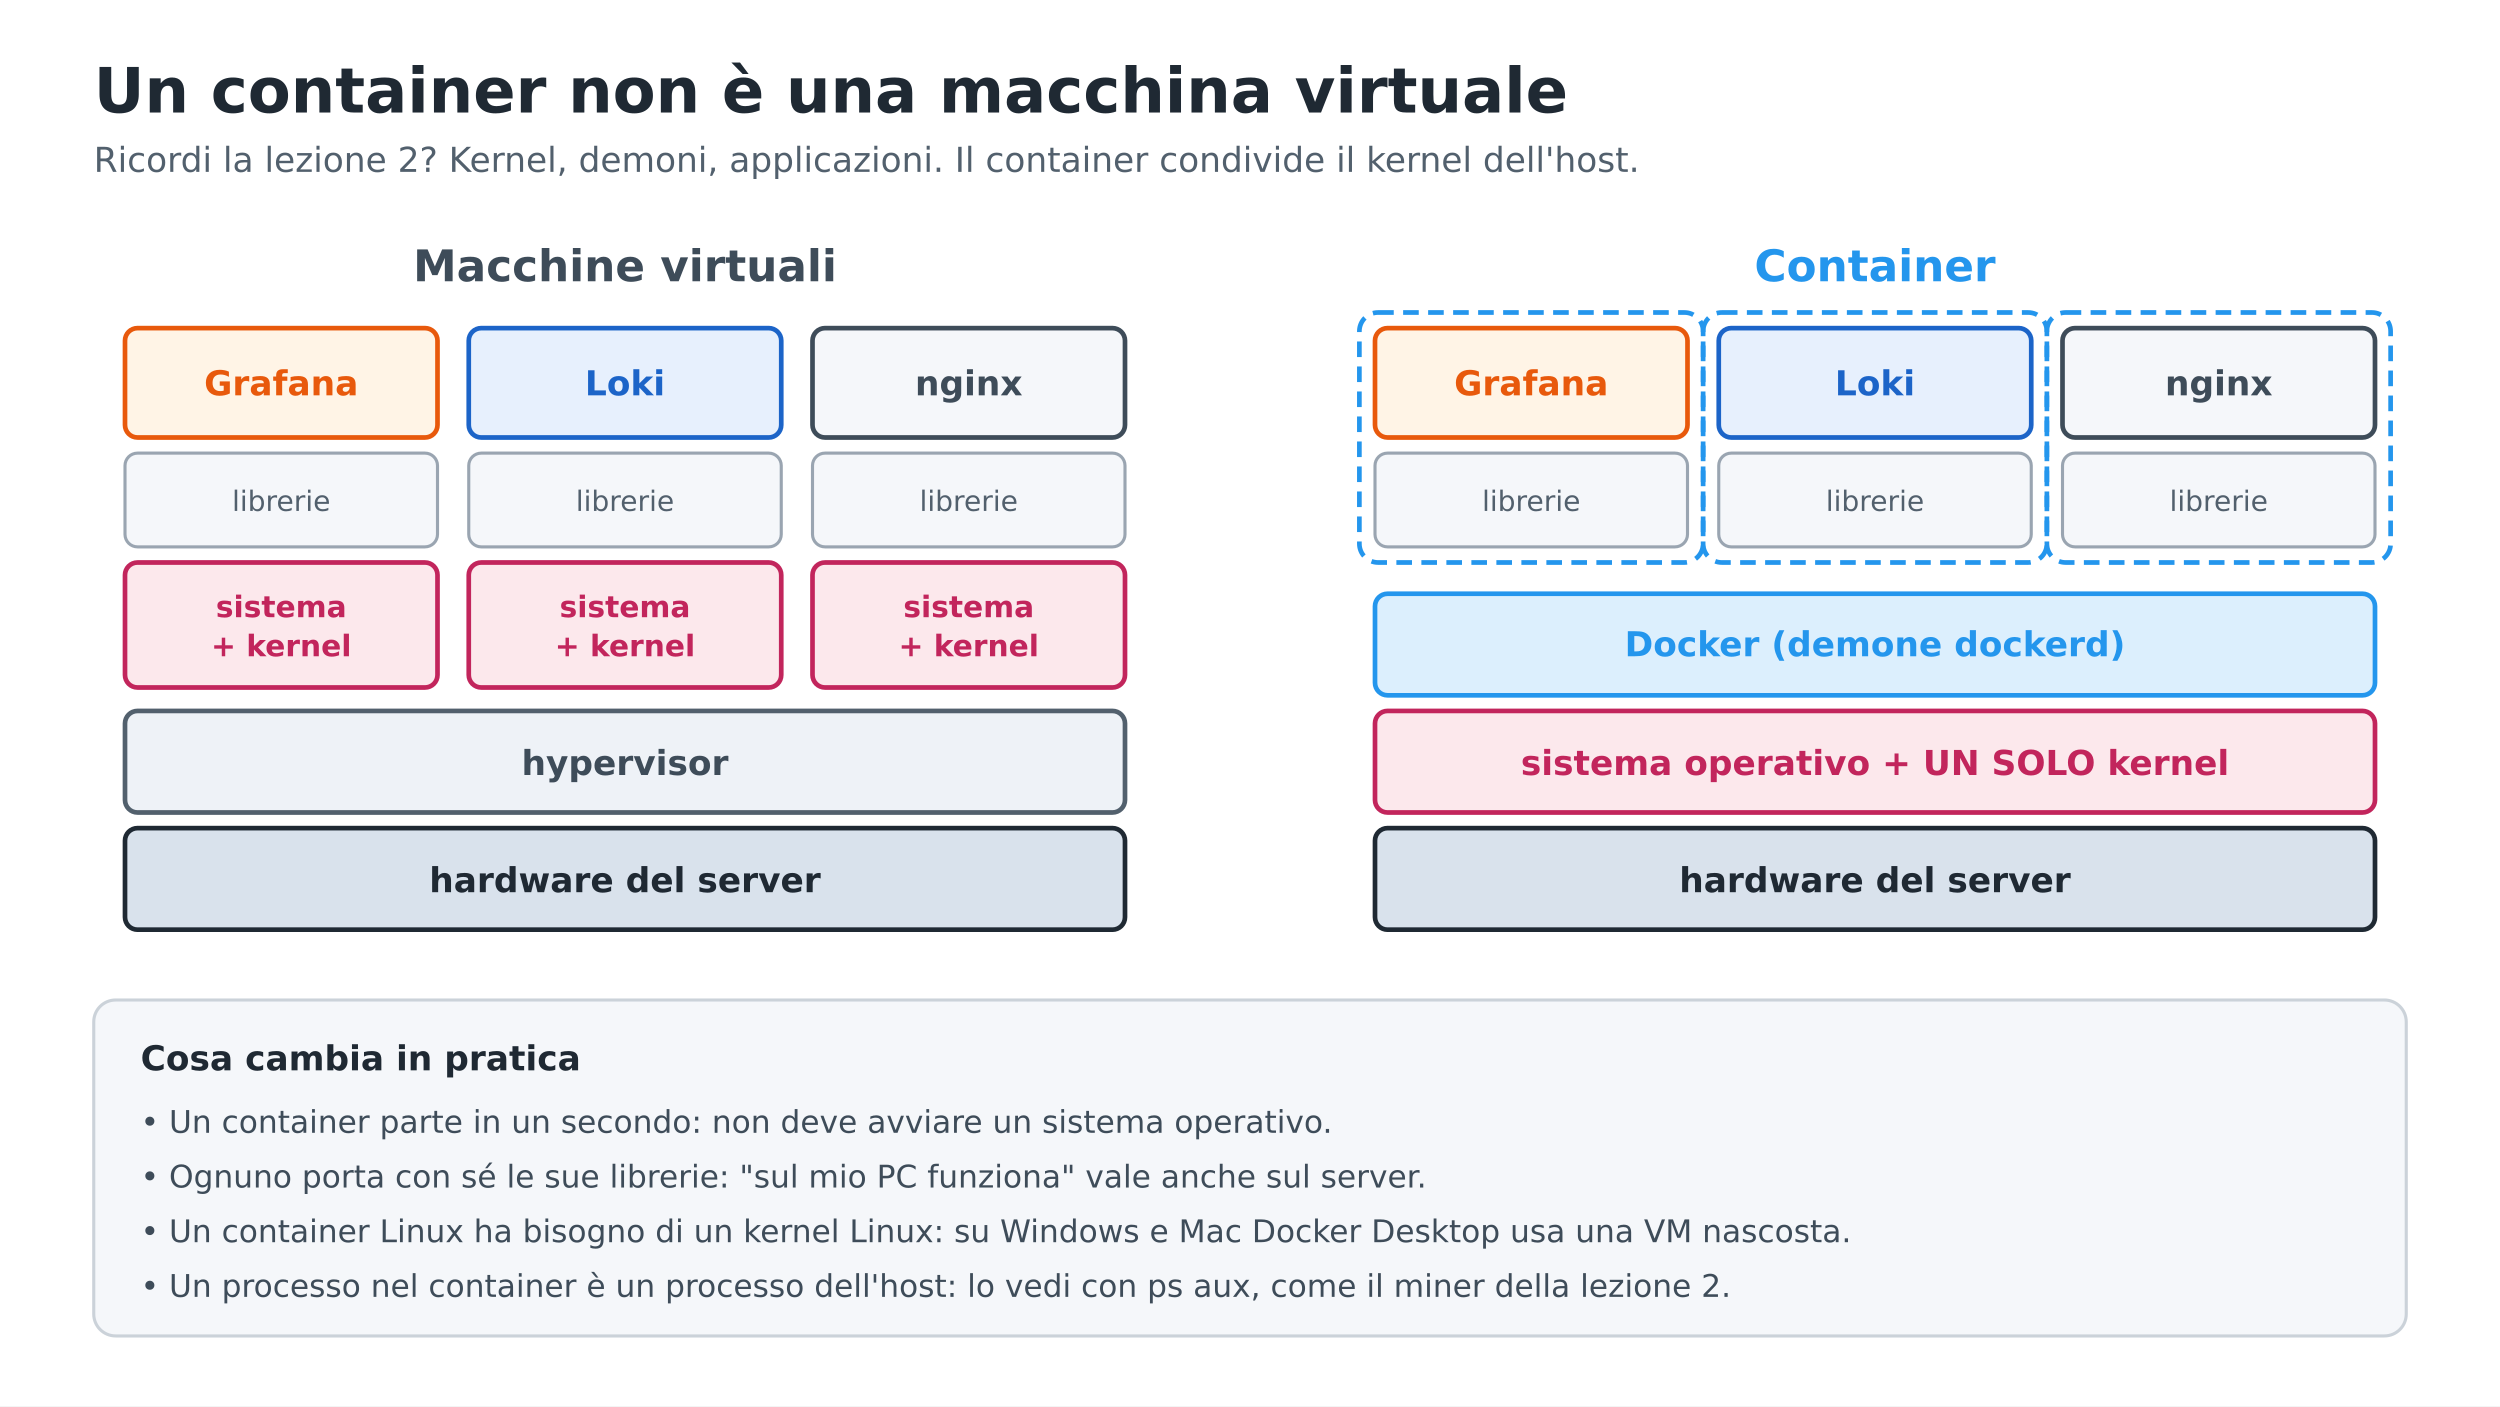
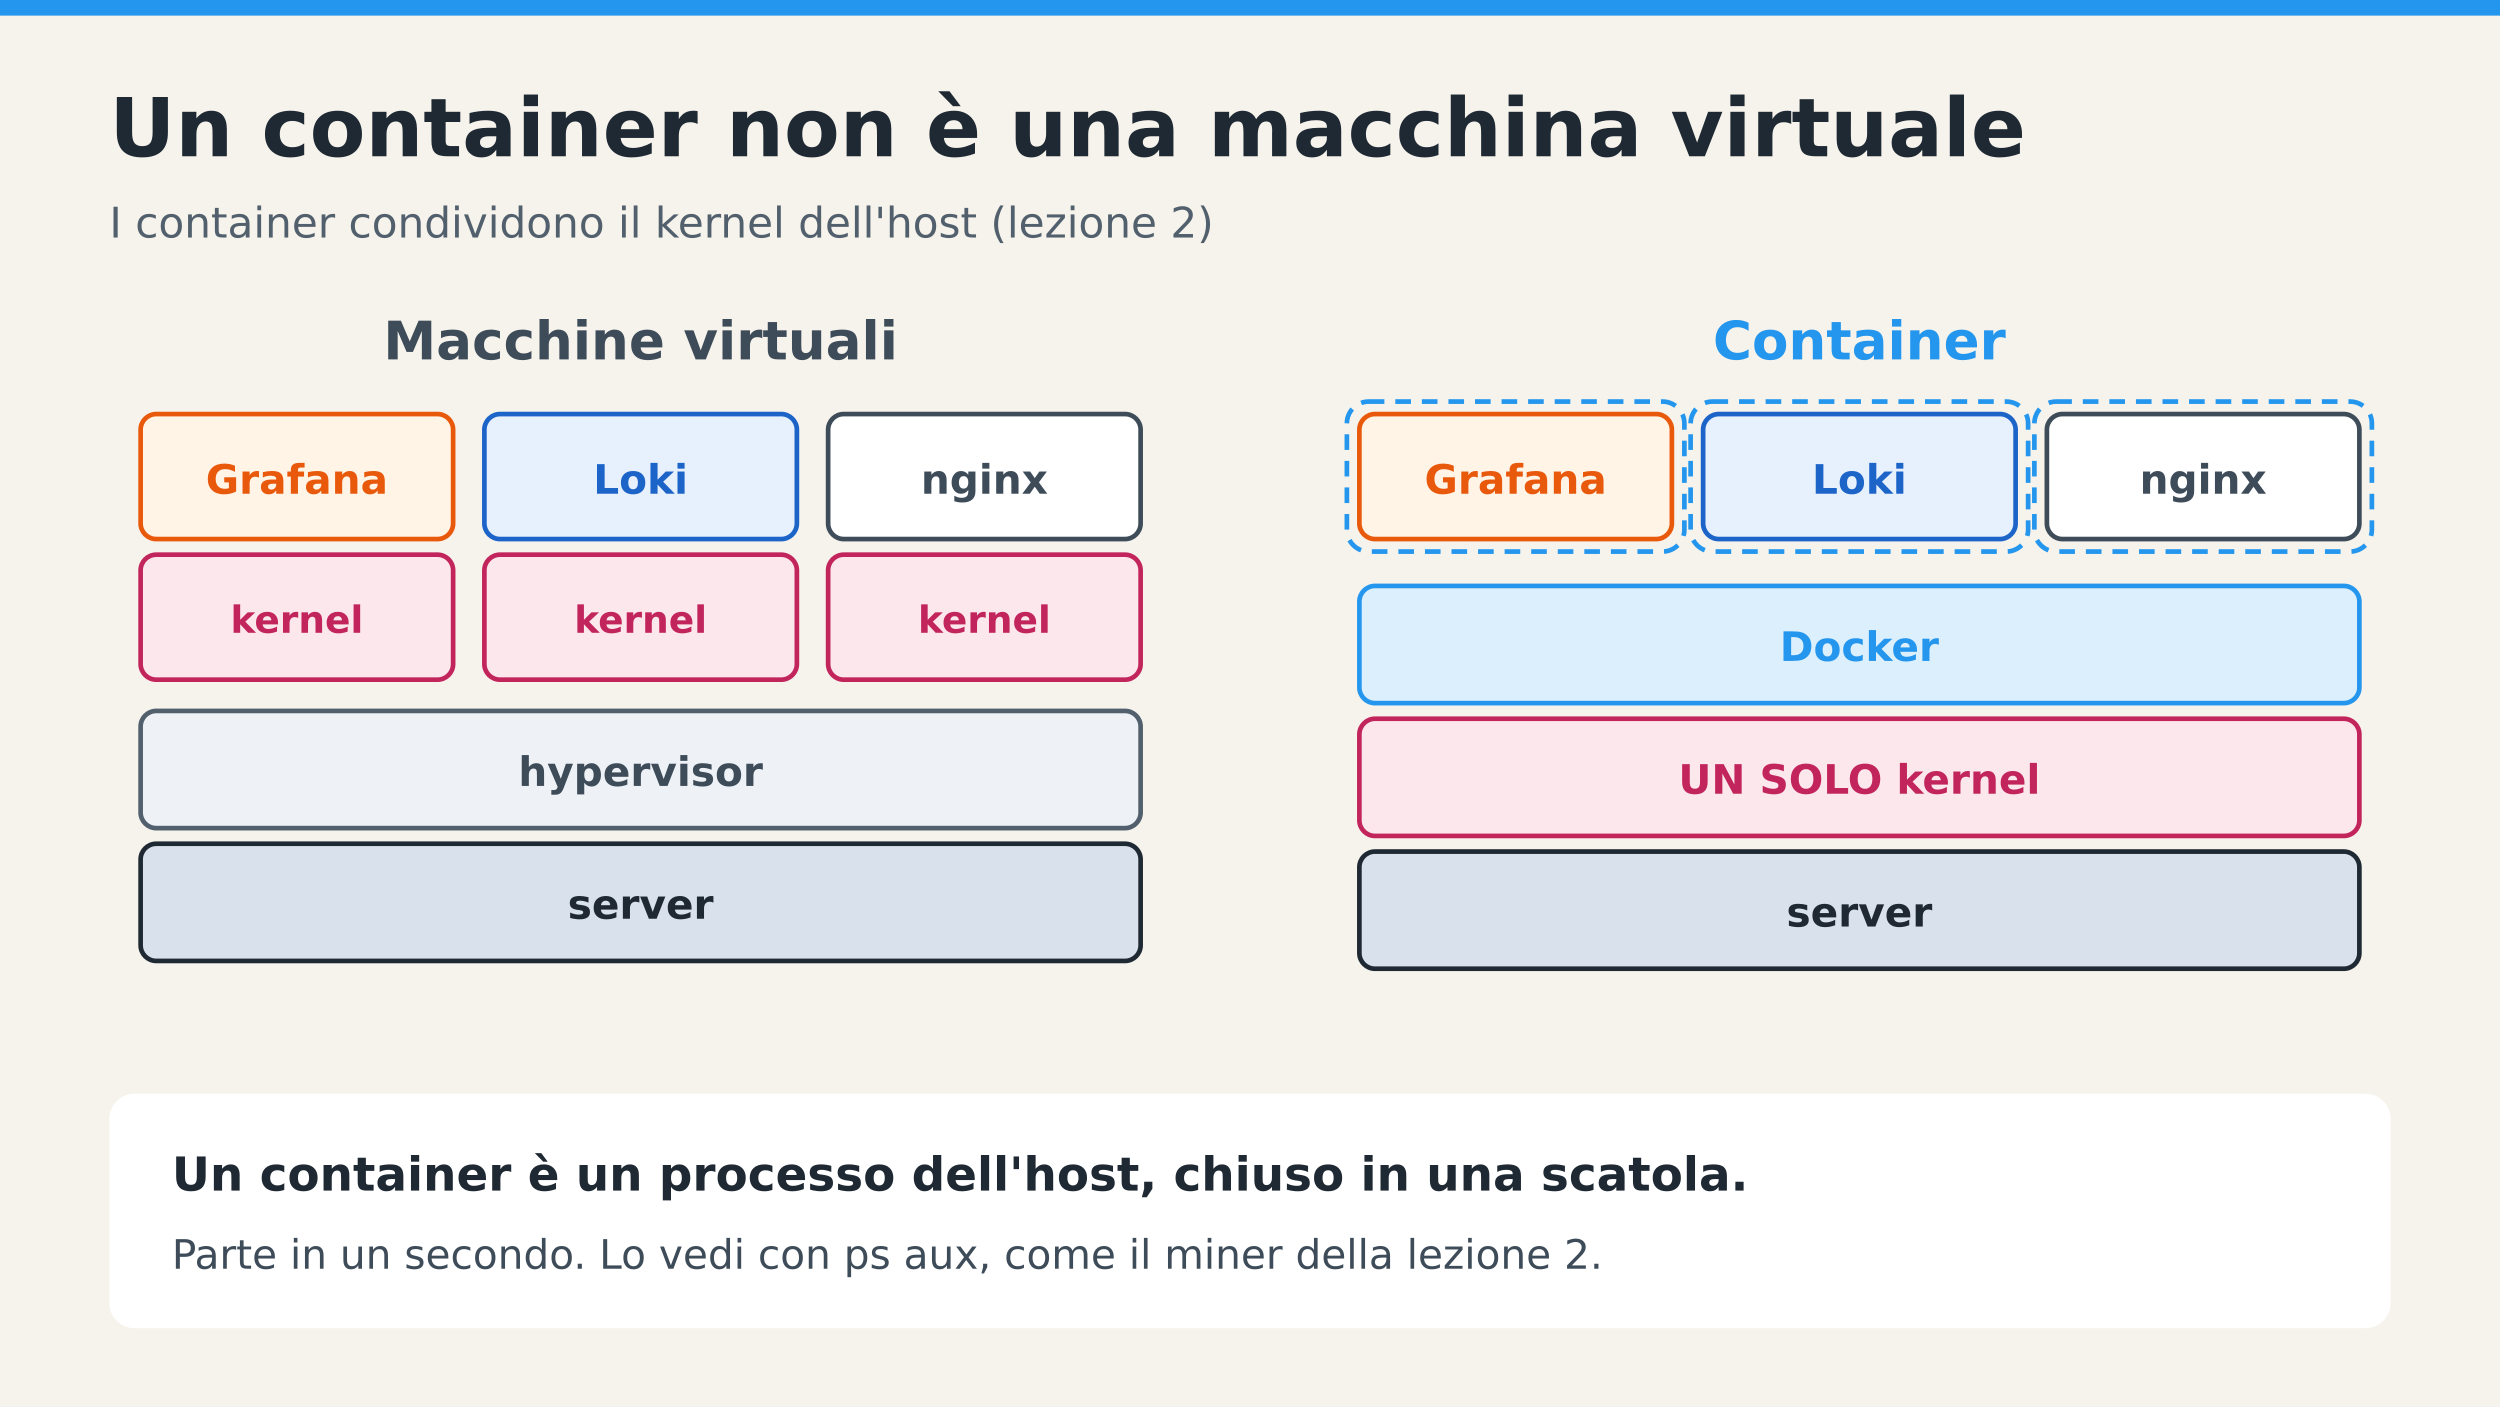
<svg xmlns="http://www.w3.org/2000/svg" viewBox="0 0 1600 900" width="1600" height="900" font-family="DejaVu Sans, Arial, sans-serif">
-   <rect width="1600" height="900" fill="#FFFFFF" />
-   <text x="60" y="72" font-size="40" font-weight="bold" fill="#1F2933">Un container non è una macchina virtuale</text>
-   <text x="60" y="110" font-size="22" fill="#52606D">Ricordi la lezione 2? Kernel, demoni, applicazioni. Il container condivide il kernel dell'host.</text>
-   <text x="400" y="180" font-size="28" font-weight="bold" fill="#3E4C59" text-anchor="middle">Macchine virtuali</text>
-   <g>
-     <rect x="80" y="210" width="200" height="70" rx="8" fill="#FFF4E6" stroke="#E8590C" stroke-width="3" />
-     <text x="180" y="253" font-size="22" font-weight="bold" fill="#E8590C" text-anchor="middle">Grafana</text>
-     <rect x="300" y="210" width="200" height="70" rx="8" fill="#E7F0FD" stroke="#1C64C8" stroke-width="3" />
-     <text x="400" y="253" font-size="22" font-weight="bold" fill="#1C64C8" text-anchor="middle">Loki</text>
-     <rect x="520" y="210" width="200" height="70" rx="8" fill="#F5F7FA" stroke="#3E4C59" stroke-width="3" />
-     <text x="620" y="253" font-size="22" font-weight="bold" fill="#3E4C59" text-anchor="middle">nginx</text>
-     <rect x="80" y="290" width="200" height="60" rx="8" fill="#F5F7FA" stroke="#9AA5B1" stroke-width="2" />
-     <text x="180" y="327" font-size="18" fill="#52606D" text-anchor="middle">librerie</text>
-     <rect x="300" y="290" width="200" height="60" rx="8" fill="#F5F7FA" stroke="#9AA5B1" stroke-width="2" />
-     <text x="400" y="327" font-size="18" fill="#52606D" text-anchor="middle">librerie</text>
-     <rect x="520" y="290" width="200" height="60" rx="8" fill="#F5F7FA" stroke="#9AA5B1" stroke-width="2" />
-     <text x="620" y="327" font-size="18" fill="#52606D" text-anchor="middle">librerie</text>
-     <rect x="80" y="360" width="200" height="80" rx="8" fill="#FCE8EC" stroke="#C2255C" stroke-width="3" />
-     <text x="180" y="395" font-size="19" font-weight="bold" fill="#C2255C" text-anchor="middle">sistema</text>
-     <text x="180" y="420" font-size="19" font-weight="bold" fill="#C2255C" text-anchor="middle">+ kernel</text>
-     <rect x="300" y="360" width="200" height="80" rx="8" fill="#FCE8EC" stroke="#C2255C" stroke-width="3" />
-     <text x="400" y="395" font-size="19" font-weight="bold" fill="#C2255C" text-anchor="middle">sistema</text>
-     <text x="400" y="420" font-size="19" font-weight="bold" fill="#C2255C" text-anchor="middle">+ kernel</text>
-     <rect x="520" y="360" width="200" height="80" rx="8" fill="#FCE8EC" stroke="#C2255C" stroke-width="3" />
-     <text x="620" y="395" font-size="19" font-weight="bold" fill="#C2255C" text-anchor="middle">sistema</text>
-     <text x="620" y="420" font-size="19" font-weight="bold" fill="#C2255C" text-anchor="middle">+ kernel</text>
-     <rect x="80" y="455" width="640" height="65" rx="8" fill="#EEF2F7" stroke="#52606D" stroke-width="3" />
-     <text x="400" y="496" font-size="22" font-weight="bold" fill="#3E4C59" text-anchor="middle">hypervisor</text>
-     <rect x="80" y="530" width="640" height="65" rx="8" fill="#D9E2EC" stroke="#1F2933" stroke-width="3" />
-     <text x="400" y="571" font-size="22" font-weight="bold" fill="#1F2933" text-anchor="middle">hardware del server</text>
-   </g>
-   <text x="1200" y="180" font-size="28" font-weight="bold" fill="#2496ED" text-anchor="middle">Container</text>
-   <g>
-     <rect x="880" y="210" width="200" height="70" rx="8" fill="#FFF4E6" stroke="#E8590C" stroke-width="3" />
-     <text x="980" y="253" font-size="22" font-weight="bold" fill="#E8590C" text-anchor="middle">Grafana</text>
-     <rect x="1100" y="210" width="200" height="70" rx="8" fill="#E7F0FD" stroke="#1C64C8" stroke-width="3" />
-     <text x="1200" y="253" font-size="22" font-weight="bold" fill="#1C64C8" text-anchor="middle">Loki</text>
-     <rect x="1320" y="210" width="200" height="70" rx="8" fill="#F5F7FA" stroke="#3E4C59" stroke-width="3" />
-     <text x="1420" y="253" font-size="22" font-weight="bold" fill="#3E4C59" text-anchor="middle">nginx</text>
-     <rect x="880" y="290" width="200" height="60" rx="8" fill="#F5F7FA" stroke="#9AA5B1" stroke-width="2" />
-     <text x="980" y="327" font-size="18" fill="#52606D" text-anchor="middle">librerie</text>
-     <rect x="1100" y="290" width="200" height="60" rx="8" fill="#F5F7FA" stroke="#9AA5B1" stroke-width="2" />
-     <text x="1200" y="327" font-size="18" fill="#52606D" text-anchor="middle">librerie</text>
-     <rect x="1320" y="290" width="200" height="60" rx="8" fill="#F5F7FA" stroke="#9AA5B1" stroke-width="2" />
-     <text x="1420" y="327" font-size="18" fill="#52606D" text-anchor="middle">librerie</text>
-     <rect x="870" y="200" width="220" height="160" rx="12" fill="none" stroke="#2496ED" stroke-width="3" stroke-dasharray="10 6" />
-     <rect x="1090" y="200" width="220" height="160" rx="12" fill="none" stroke="#2496ED" stroke-width="3" stroke-dasharray="10 6" />
-     <rect x="1310" y="200" width="220" height="160" rx="12" fill="none" stroke="#2496ED" stroke-width="3" stroke-dasharray="10 6" />
-     <rect x="880" y="380" width="640" height="65" rx="8" fill="#DCEFFD" stroke="#2496ED" stroke-width="3" />
-     <text x="1200" y="420" font-size="22" font-weight="bold" fill="#2496ED" text-anchor="middle">Docker (demone dockerd)</text>
-     <rect x="880" y="455" width="640" height="65" rx="8" fill="#FCE8EC" stroke="#C2255C" stroke-width="3" />
-     <text x="1200" y="496" font-size="22" font-weight="bold" fill="#C2255C" text-anchor="middle">sistema operativo + UN SOLO kernel</text>
-     <rect x="880" y="530" width="640" height="65" rx="8" fill="#D9E2EC" stroke="#1F2933" stroke-width="3" />
-     <text x="1200" y="571" font-size="22" font-weight="bold" fill="#1F2933" text-anchor="middle">hardware del server</text>
-   </g>
-   <rect x="60" y="640" width="1480" height="215" rx="14" fill="#F5F7FA" stroke="#CBD2D9" stroke-width="2" />
-   <text x="90" y="685" font-size="22" font-weight="bold" fill="#1F2933">Cosa cambia in pratica</text>
-   <g font-size="20" fill="#3E4C59">
-     <text x="90" y="725">• Un container parte in un secondo: non deve avviare un sistema operativo.</text>
-     <text x="90" y="760">• Ognuno porta con sé le sue librerie: "sul mio PC funziona" vale anche sul server.</text>
-     <text x="90" y="795">• Un container Linux ha bisogno di un kernel Linux: su Windows e Mac Docker Desktop usa una VM nascosta.</text>
-     <text x="90" y="830">• Un processo nel container è un processo dell'host: lo vedi con ps aux, come il miner della lezione 2.</text>
-   </g>
+   <defs>
+     <marker id="aK" viewBox="0 0 10 10" refX="9" refY="5" markerWidth="5" markerHeight="5" orient="auto-start-reverse">
+       <path d="M0,0 L10,5 L0,10 z" fill="#1F2933" />
+     </marker>
+     <marker id="aG" viewBox="0 0 10 10" refX="9" refY="5" markerWidth="5" markerHeight="5" orient="auto-start-reverse">
+       <path d="M0,0 L10,5 L0,10 z" fill="#2F9E44" />
+     </marker>
+     <marker id="aO" viewBox="0 0 10 10" refX="9" refY="5" markerWidth="5" markerHeight="5" orient="auto-start-reverse">
+       <path d="M0,0 L10,5 L0,10 z" fill="#E8590C" />
+     </marker>
+     <marker id="aT" viewBox="0 0 10 10" refX="9" refY="5" markerWidth="5" markerHeight="5" orient="auto-start-reverse">
+       <path d="M0,0 L10,5 L0,10 z" fill="#0C8599" />
+     </marker>
+     <marker id="aA" viewBox="0 0 10 10" refX="9" refY="5" markerWidth="5" markerHeight="5" orient="auto-start-reverse">
+       <path d="M0,0 L10,5 L0,10 z" fill="#B7791F" />
+     </marker>
+     <marker id="aR" viewBox="0 0 10 10" refX="9" refY="5" markerWidth="5" markerHeight="5" orient="auto-start-reverse">
+       <path d="M0,0 L10,5 L0,10 z" fill="#C92A2A" />
+     </marker>
+     <marker id="aD" viewBox="0 0 10 10" refX="9" refY="5" markerWidth="5" markerHeight="5" orient="auto-start-reverse">
+       <path d="M0,0 L10,5 L0,10 z" fill="#2496ED" />
+     </marker>
+     <marker id="aB" viewBox="0 0 10 10" refX="9" refY="5" markerWidth="5" markerHeight="5" orient="auto-start-reverse">
+       <path d="M0,0 L10,5 L0,10 z" fill="#1C64C8" />
+     </marker>
+     <marker id="aY" viewBox="0 0 10 10" refX="9" refY="5" markerWidth="5" markerHeight="5" orient="auto-start-reverse">
+       <path d="M0,0 L10,5 L0,10 z" fill="#52606D" />
+     </marker>
+   </defs>
+   <rect width="1600" height="900" fill="#F6F3EC" />
+   <rect x="0" y="0" width="1600" height="10" fill="#2496ED" />
+   <text x="70" y="100" font-size="52" fill="#1F2933" font-weight="bold">Un container non è una macchina virtuale</text>
+   <text x="70" y="152" font-size="27" fill="#52606D">I container condividono il kernel dell'host (lezione 2)</text>
+   <text x="410" y="230" font-size="34" fill="#3E4C59" font-weight="bold" text-anchor="middle">Macchine virtuali</text>
+   <rect x="90" y="265" width="200" height="80" rx="10" fill="#FFF4E6" stroke="#E8590C" stroke-width="3" />
+   <text x="190" y="316" font-size="26" fill="#E8590C" font-weight="bold" text-anchor="middle">Grafana</text>
+   <rect x="90" y="355" width="200" height="80" rx="10" fill="#FCE8EC" stroke="#C2255C" stroke-width="3" />
+   <text x="190" y="405" font-size="24" fill="#C2255C" font-weight="bold" text-anchor="middle">kernel</text>
+   <rect x="310" y="265" width="200" height="80" rx="10" fill="#E7F0FD" stroke="#1C64C8" stroke-width="3" />
+   <text x="410" y="316" font-size="26" fill="#1C64C8" font-weight="bold" text-anchor="middle">Loki</text>
+   <rect x="310" y="355" width="200" height="80" rx="10" fill="#FCE8EC" stroke="#C2255C" stroke-width="3" />
+   <text x="410" y="405" font-size="24" fill="#C2255C" font-weight="bold" text-anchor="middle">kernel</text>
+   <rect x="530" y="265" width="200" height="80" rx="10" fill="#FFFFFF" stroke="#3E4C59" stroke-width="3" />
+   <text x="630" y="316" font-size="26" fill="#3E4C59" font-weight="bold" text-anchor="middle">nginx</text>
+   <rect x="530" y="355" width="200" height="80" rx="10" fill="#FCE8EC" stroke="#C2255C" stroke-width="3" />
+   <text x="630" y="405" font-size="24" fill="#C2255C" font-weight="bold" text-anchor="middle">kernel</text>
+   <rect x="90" y="455" width="640" height="75" rx="10" fill="#EEF2F7" stroke="#52606D" stroke-width="3" />
+   <text x="410" y="503" font-size="26" fill="#3E4C59" font-weight="bold" text-anchor="middle">hypervisor</text>
+   <rect x="90" y="540" width="640" height="75" rx="10" fill="#D9E2EC" stroke="#1F2933" stroke-width="3" />
+   <text x="410" y="588" font-size="26" fill="#1F2933" font-weight="bold" text-anchor="middle">server</text>
+   <text x="1190" y="230" font-size="34" fill="#2496ED" font-weight="bold" text-anchor="middle">Container</text>
+   <rect x="870" y="265" width="200" height="80" rx="10" fill="#FFF4E6" stroke="#E8590C" stroke-width="3" />
+   <text x="970" y="316" font-size="26" fill="#E8590C" font-weight="bold" text-anchor="middle">Grafana</text>
+   <rect x="862" y="257" width="216" height="96" rx="14" fill="none" stroke="#2496ED" stroke-width="3" stroke-dasharray="10 7" />
+   <rect x="1090" y="265" width="200" height="80" rx="10" fill="#E7F0FD" stroke="#1C64C8" stroke-width="3" />
+   <text x="1190" y="316" font-size="26" fill="#1C64C8" font-weight="bold" text-anchor="middle">Loki</text>
+   <rect x="1082" y="257" width="216" height="96" rx="14" fill="none" stroke="#2496ED" stroke-width="3" stroke-dasharray="10 7" />
+   <rect x="1310" y="265" width="200" height="80" rx="10" fill="#FFFFFF" stroke="#3E4C59" stroke-width="3" />
+   <text x="1410" y="316" font-size="26" fill="#3E4C59" font-weight="bold" text-anchor="middle">nginx</text>
+   <rect x="1302" y="257" width="216" height="96" rx="14" fill="none" stroke="#2496ED" stroke-width="3" stroke-dasharray="10 7" />
+   <rect x="870" y="375" width="640" height="75" rx="10" fill="#DCEFFD" stroke="#2496ED" stroke-width="3" />
+   <text x="1190" y="423" font-size="26" fill="#2496ED" font-weight="bold" text-anchor="middle">Docker</text>
+   <rect x="870" y="460" width="640" height="75" rx="10" fill="#FCE8EC" stroke="#C2255C" stroke-width="3" />
+   <text x="1190" y="508" font-size="26" fill="#C2255C" font-weight="bold" text-anchor="middle">UN SOLO kernel</text>
+   <rect x="870" y="545" width="640" height="75" rx="10" fill="#D9E2EC" stroke="#1F2933" stroke-width="3" />
+   <text x="1190" y="593" font-size="26" fill="#1F2933" font-weight="bold" text-anchor="middle">server</text>
+   <rect x="70" y="700" width="1460" height="150" rx="16" fill="#FFFFFF" />
+   <text x="110" y="762" font-size="30" fill="#1F2933" font-weight="bold">Un container è un processo dell'host, chiuso in una scatola.</text>
+   <text x="110" y="812" font-size="26" fill="#3E4C59">Parte in un secondo. Lo vedi con ps aux, come il miner della lezione 2.</text>
</svg>
